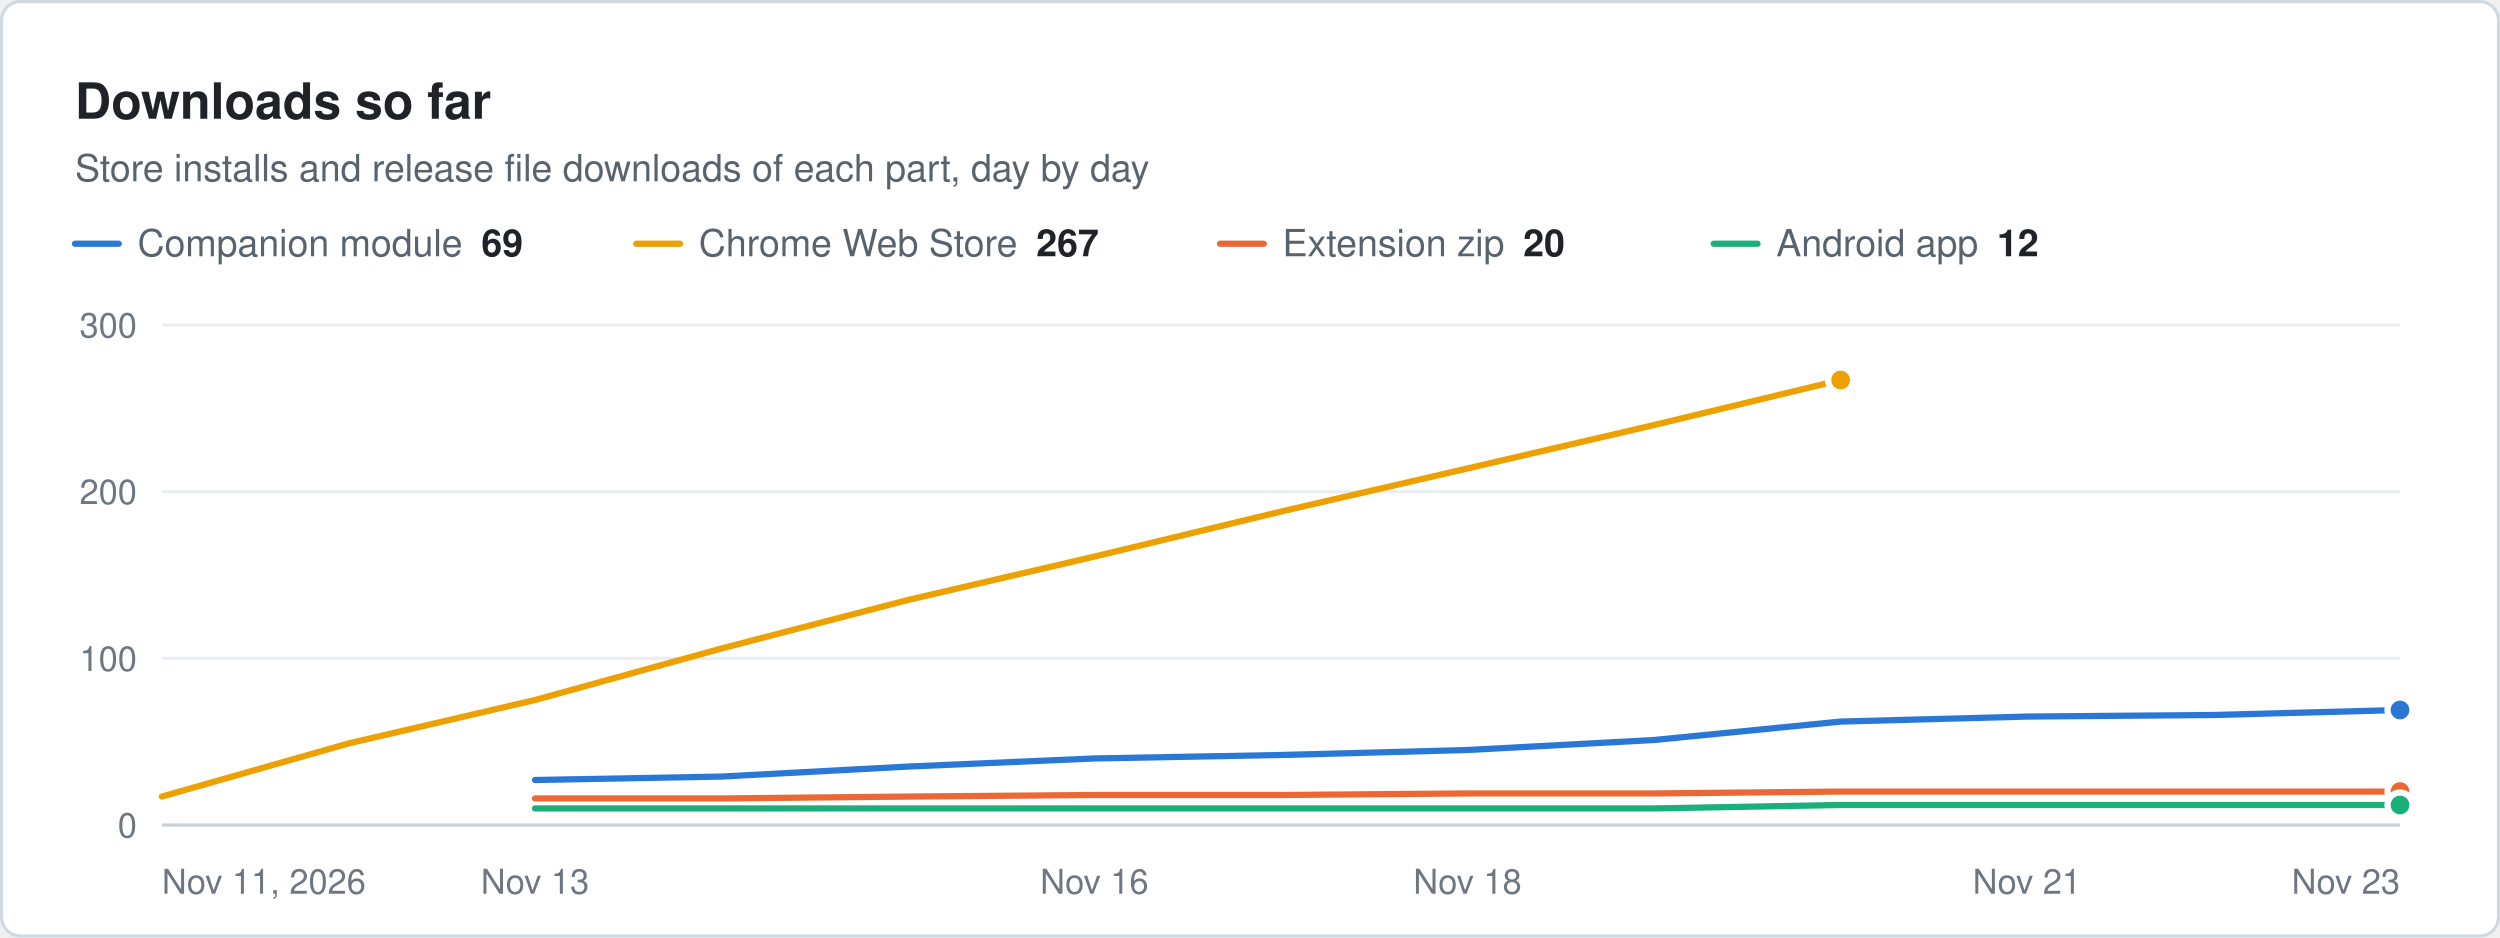
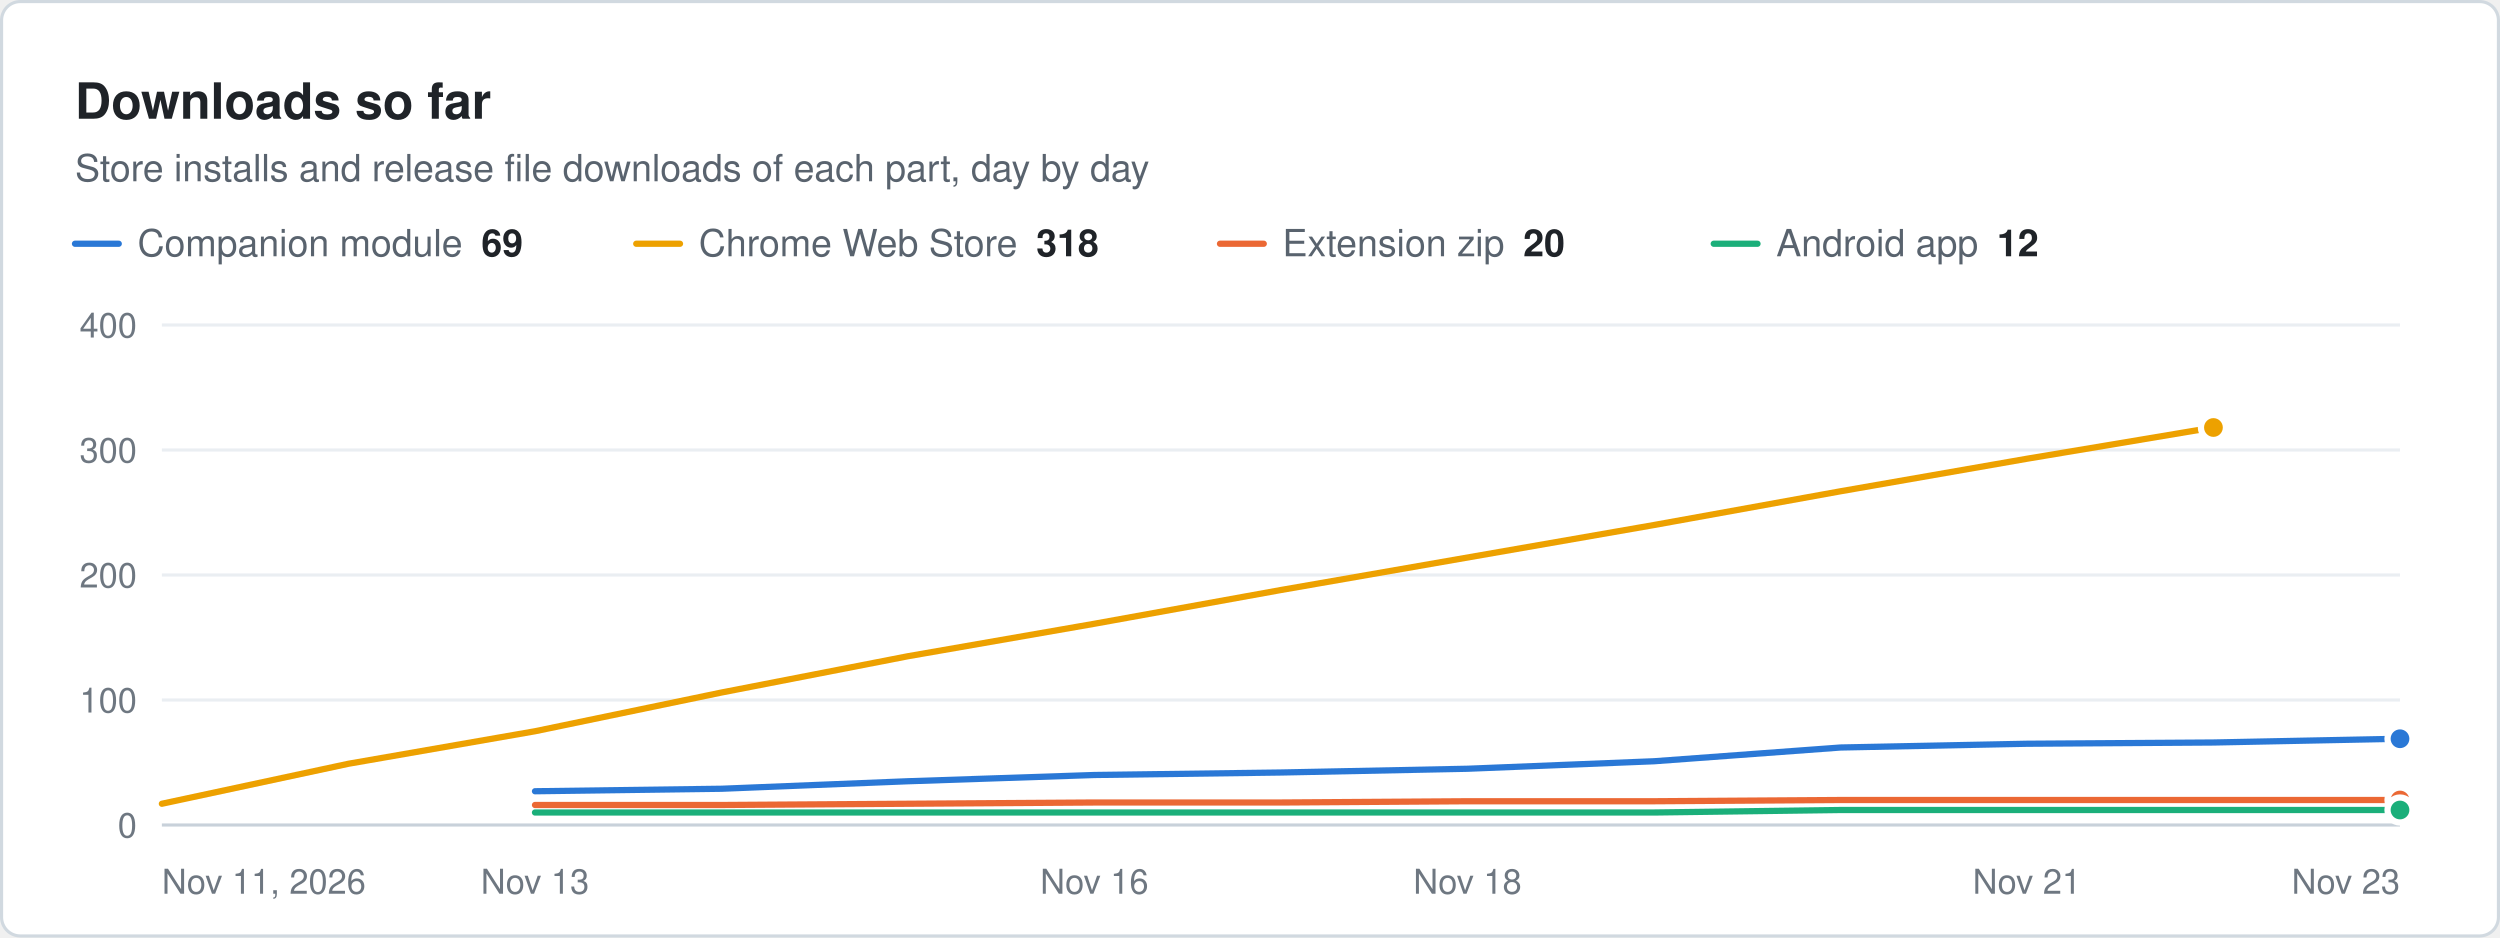
<svg xmlns="http://www.w3.org/2000/svg" width="800" height="300" viewBox="0 0 800 300" role="img" aria-label="Downloads so far. Store installs and release file downloads of each part, day by day" font-family="system-ui, -apple-system, &quot;Segoe UI&quot;, Helvetica, Arial, sans-serif">
  <rect x="0.5" y="0.5" width="799" height="299" rx="6" fill="#ffffff" stroke="#d1d9e0" />
  <text x="24" y="38" font-size="16" fill="#1f2328" font-weight="600">Downloads so far</text>
  <text x="24" y="58" font-size="12" fill="#59636e">Store installs and release file downloads of each part, day by day</text>
  <line x1="24" x2="38" y1="78" y2="78" stroke="#2a78d6" stroke-width="2" stroke-linecap="round" />
  <text x="44" y="82" font-size="12" fill="#59636e">Companion module<tspan dx="6" font-weight="600" fill="#1f2328">69</tspan>
  </text>
  <line x1="203.6" x2="217.6" y1="78" y2="78" stroke="#eda100" stroke-width="2" stroke-linecap="round" />
-   <text x="223.6" y="82" font-size="12" fill="#59636e">Chrome Web Store<tspan dx="6" font-weight="600" fill="#1f2328">267</tspan>
+   <text x="223.6" y="82" font-size="12" fill="#59636e">Chrome Web Store<tspan dx="6" font-weight="600" fill="#1f2328">318</tspan>
  </text>
  <line x1="390.4" x2="404.4" y1="78" y2="78" stroke="#eb6834" stroke-width="2" stroke-linecap="round" />
  <text x="410.4" y="82" font-size="12" fill="#59636e">Extension zip<tspan dx="6" font-weight="600" fill="#1f2328">20</tspan>
  </text>
  <line x1="548.4" x2="562.4" y1="78" y2="78" stroke="#1baf7a" stroke-width="2" stroke-linecap="round" />
  <text x="568.4" y="82" font-size="12" fill="#59636e">Android app<tspan dx="6" font-weight="600" fill="#1f2328">12</tspan>
  </text>
  <line x1="51.8" x2="768" y1="264" y2="264" stroke="#c8d1da" stroke-width="1" />
  <text x="43.8" y="268" font-size="11" fill="#6e7781" text-anchor="end">0</text>
-   <line x1="51.8" x2="768" y1="210.667" y2="210.667" stroke="#eaeef2" stroke-width="1" />
-   <text x="43.8" y="214.7" font-size="11" fill="#6e7781" text-anchor="end">100</text>
-   <line x1="51.8" x2="768" y1="157.333" y2="157.333" stroke="#eaeef2" stroke-width="1" />
-   <text x="43.8" y="161.3" font-size="11" fill="#6e7781" text-anchor="end">200</text>
+   <line x1="51.8" x2="768" y1="224" y2="224" stroke="#eaeef2" stroke-width="1" />
+   <text x="43.8" y="228" font-size="11" fill="#6e7781" text-anchor="end">100</text>
+   <line x1="51.8" x2="768" y1="184" y2="184" stroke="#eaeef2" stroke-width="1" />
+   <text x="43.8" y="188" font-size="11" fill="#6e7781" text-anchor="end">200</text>
+   <line x1="51.8" x2="768" y1="144" y2="144" stroke="#eaeef2" stroke-width="1" />
+   <text x="43.8" y="148" font-size="11" fill="#6e7781" text-anchor="end">300</text>
  <line x1="51.8" x2="768" y1="104" y2="104" stroke="#eaeef2" stroke-width="1" />
-   <text x="43.8" y="108" font-size="11" fill="#6e7781" text-anchor="end">300</text>
+   <text x="43.8" y="108" font-size="11" fill="#6e7781" text-anchor="end">400</text>
  <text x="51.8" y="286" font-size="11" fill="#6e7781">Nov 11, 2026</text>
  <text x="171.2" y="286" font-size="11" fill="#6e7781" text-anchor="middle">Nov 13</text>
  <text x="350.2" y="286" font-size="11" fill="#6e7781" text-anchor="middle">Nov 16</text>
  <text x="469.6" y="286" font-size="11" fill="#6e7781" text-anchor="middle">Nov 18</text>
  <text x="648.6" y="286" font-size="11" fill="#6e7781" text-anchor="middle">Nov 21</text>
  <text x="768" y="286" font-size="11" fill="#6e7781" text-anchor="end">Nov 23</text>
-   <path d="M171.2 249.6 L230.9 248.5 L290.5 245.3 L350.2 242.7 L409.9 241.6 L469.6 240 L529.3 236.8 L589 230.9 L648.6 229.3 L708.3 228.8 L768 227.2" fill="none" stroke="#2a78d6" stroke-width="2" stroke-linejoin="round" stroke-linecap="round" />
-   <circle cx="768" cy="227.2" r="4" fill="#2a78d6" stroke="#ffffff" stroke-width="2" />
-   <path d="M51.8 254.9 L111.5 237.9 L171.2 224 L230.9 207.5 L290.5 192 L350.2 178.1 L409.9 163.7 L469.6 149.9 L529.3 136 L589 121.6" fill="none" stroke="#eda100" stroke-width="2" stroke-linejoin="round" stroke-linecap="round" />
-   <circle cx="589" cy="121.6" r="4" fill="#eda100" stroke="#ffffff" stroke-width="2" />
-   <path d="M171.2 255.5 L230.9 255.5 L290.5 254.9 L350.2 254.4 L409.9 254.4 L469.6 253.9 L529.3 253.9 L589 253.3 L648.6 253.3 L708.3 253.3 L768 253.3" fill="none" stroke="#eb6834" stroke-width="2" stroke-linejoin="round" stroke-linecap="round" />
-   <circle cx="768" cy="253.3" r="4" fill="#eb6834" stroke="#ffffff" stroke-width="2" />
-   <path d="M171.2 258.7 L230.9 258.7 L290.5 258.7 L350.2 258.7 L409.9 258.7 L469.6 258.7 L529.3 258.7 L589 257.6 L648.6 257.6 L708.3 257.6 L768 257.6" fill="none" stroke="#1baf7a" stroke-width="2" stroke-linejoin="round" stroke-linecap="round" />
-   <circle cx="768" cy="257.6" r="4" fill="#1baf7a" stroke="#ffffff" stroke-width="2" />
+   <path d="M171.2 253.2 L230.9 252.4 L290.5 250 L350.2 248 L409.9 247.2 L469.6 246 L529.3 243.6 L589 239.2 L648.6 238 L708.3 237.6 L768 236.4" fill="none" stroke="#2a78d6" stroke-width="2" stroke-linejoin="round" stroke-linecap="round" />
+   <circle cx="768" cy="236.4" r="4" fill="#2a78d6" stroke="#ffffff" stroke-width="2" />
+   <path d="M51.8 257.2 L111.5 244.4 L171.2 234 L230.9 221.6 L290.5 210 L350.2 199.6 L409.9 188.8 L469.6 178.4 L529.3 168 L589 157.2 L648.6 146.8 L708.3 136.8" fill="none" stroke="#eda100" stroke-width="2" stroke-linejoin="round" stroke-linecap="round" />
+   <circle cx="708.3" cy="136.8" r="4" fill="#eda100" stroke="#ffffff" stroke-width="2" />
+   <path d="M171.2 257.6 L230.9 257.6 L290.5 257.2 L350.2 256.8 L409.9 256.8 L469.6 256.4 L529.3 256.4 L589 256 L648.6 256 L708.3 256 L768 256" fill="none" stroke="#eb6834" stroke-width="2" stroke-linejoin="round" stroke-linecap="round" />
+   <circle cx="768" cy="256" r="4" fill="#eb6834" stroke="#ffffff" stroke-width="2" />
+   <path d="M171.2 260 L230.9 260 L290.5 260 L350.2 260 L409.9 260 L469.6 260 L529.3 260 L589 259.2 L648.6 259.2 L708.3 259.2 L768 259.2" fill="none" stroke="#1baf7a" stroke-width="2" stroke-linejoin="round" stroke-linecap="round" />
+   <circle cx="768" cy="259.2" r="4" fill="#1baf7a" stroke="#ffffff" stroke-width="2" />
</svg>
